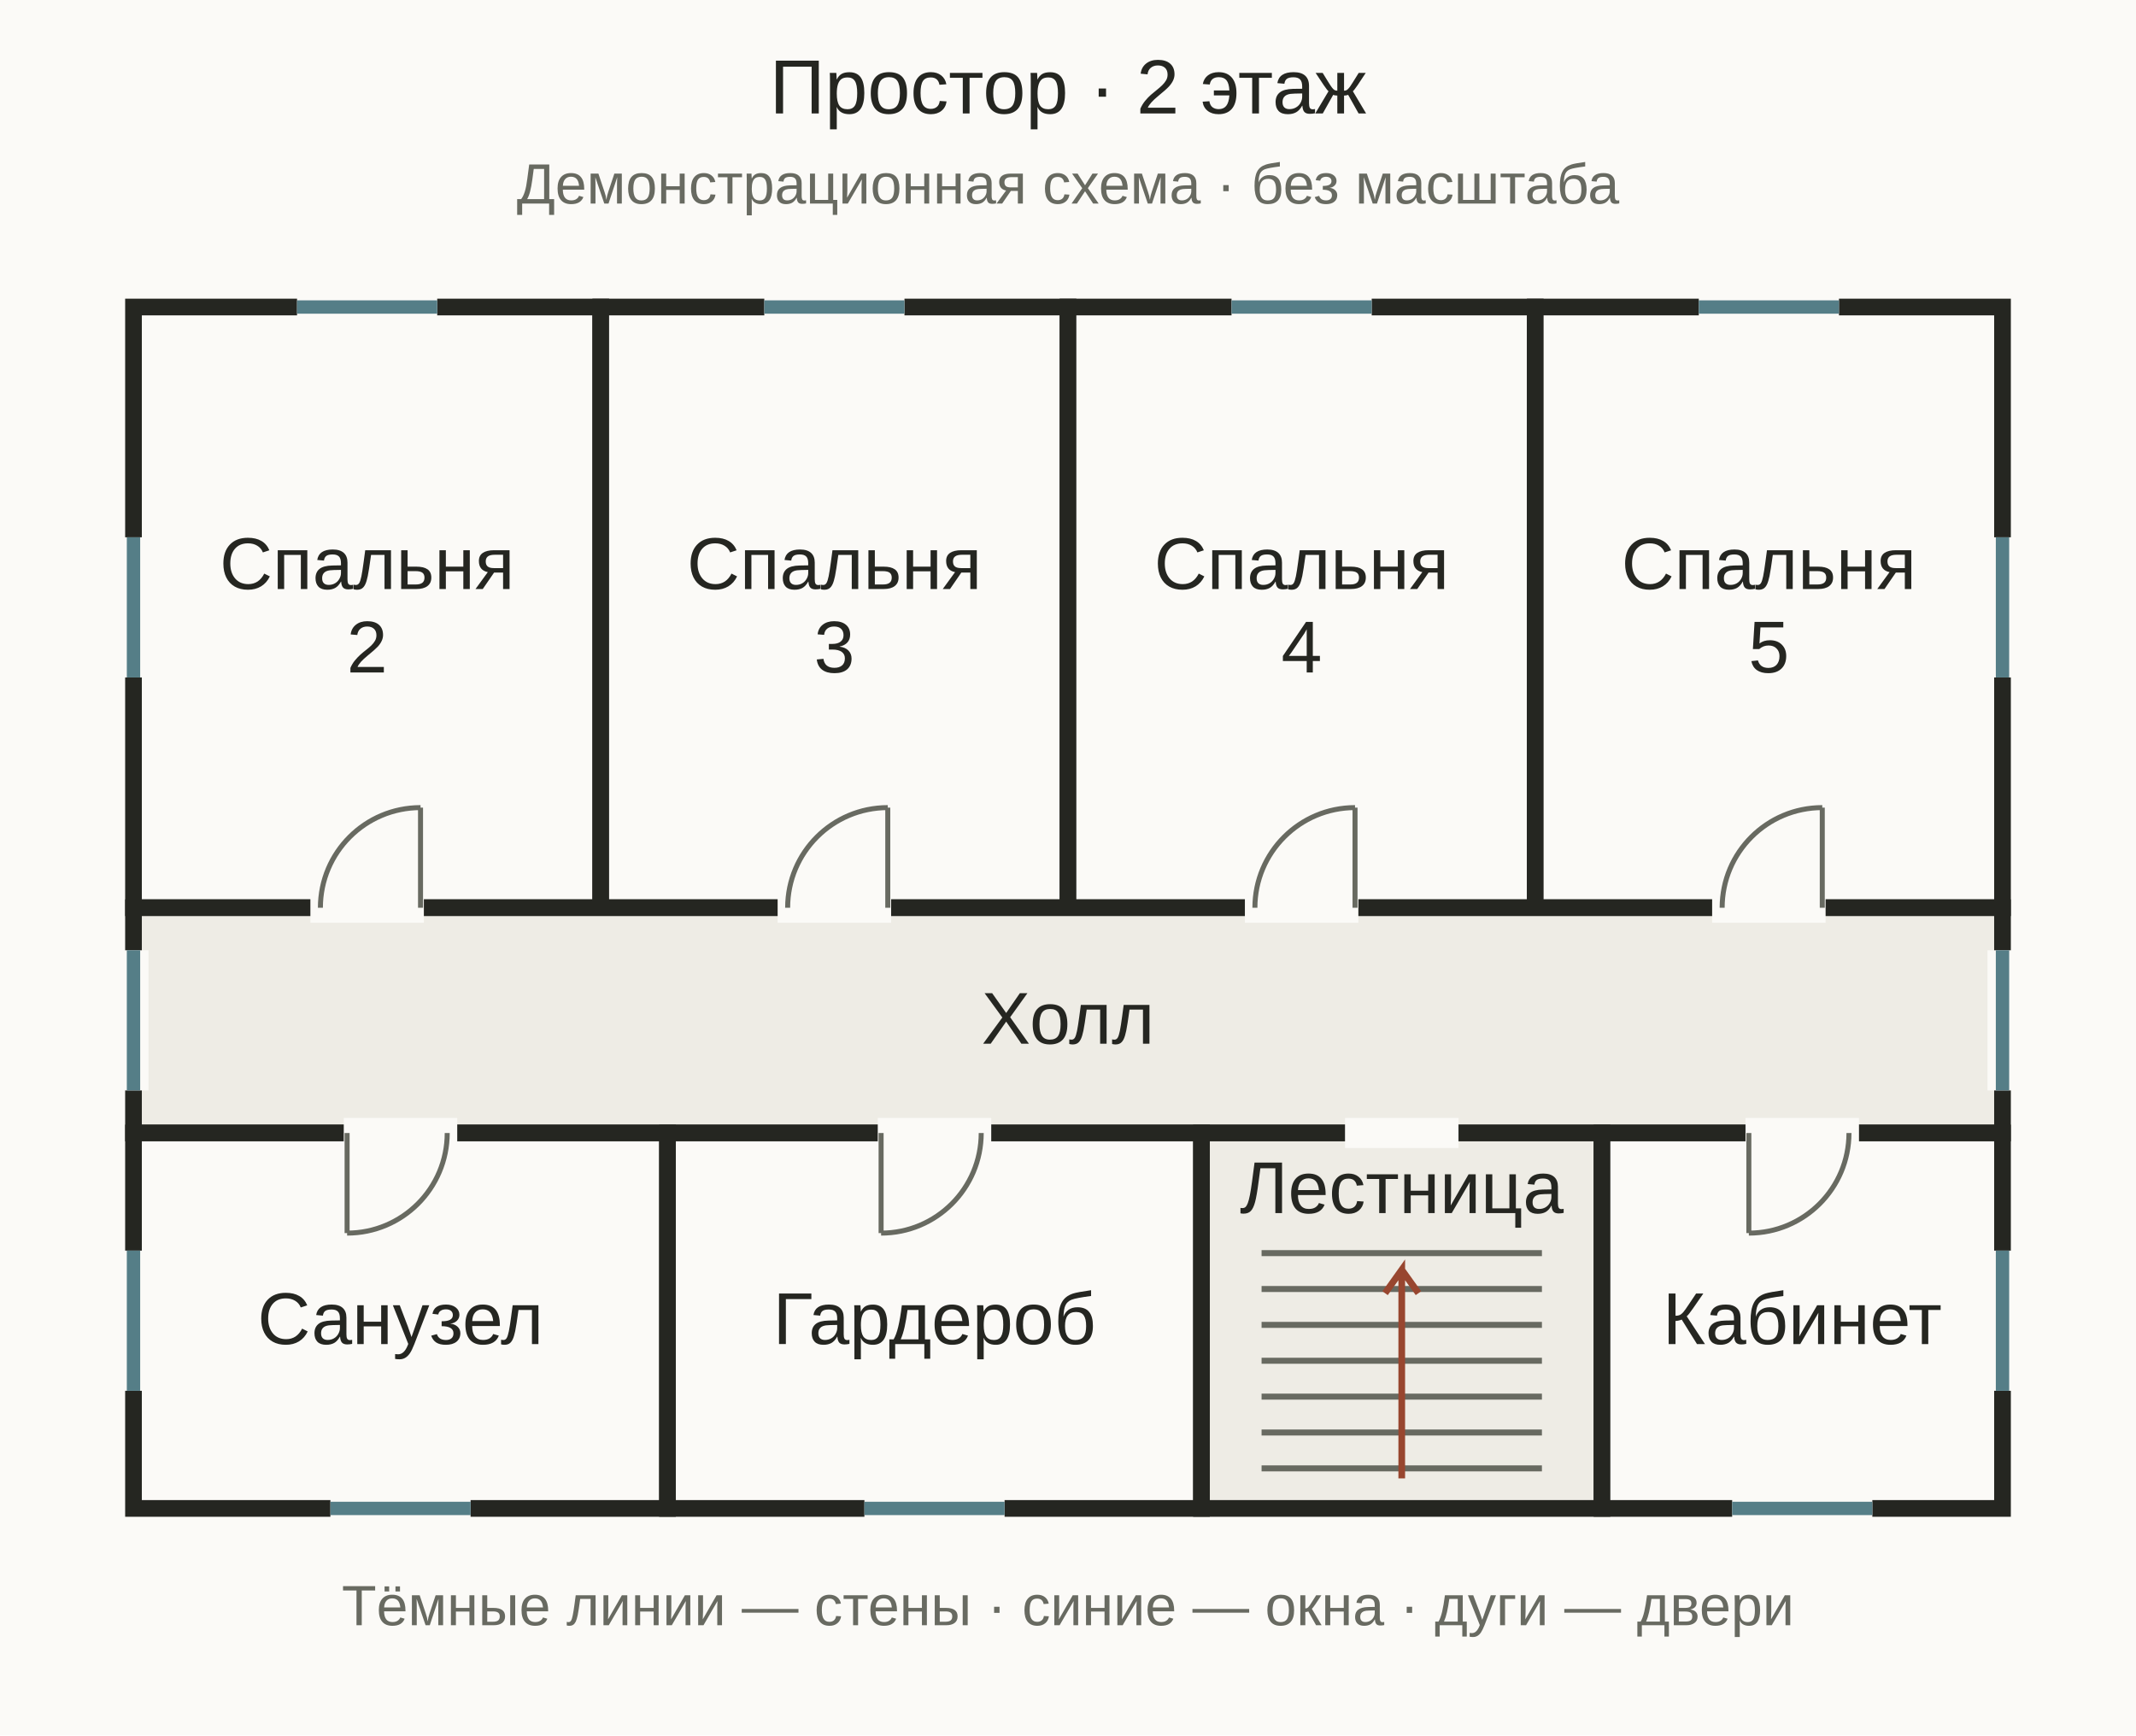
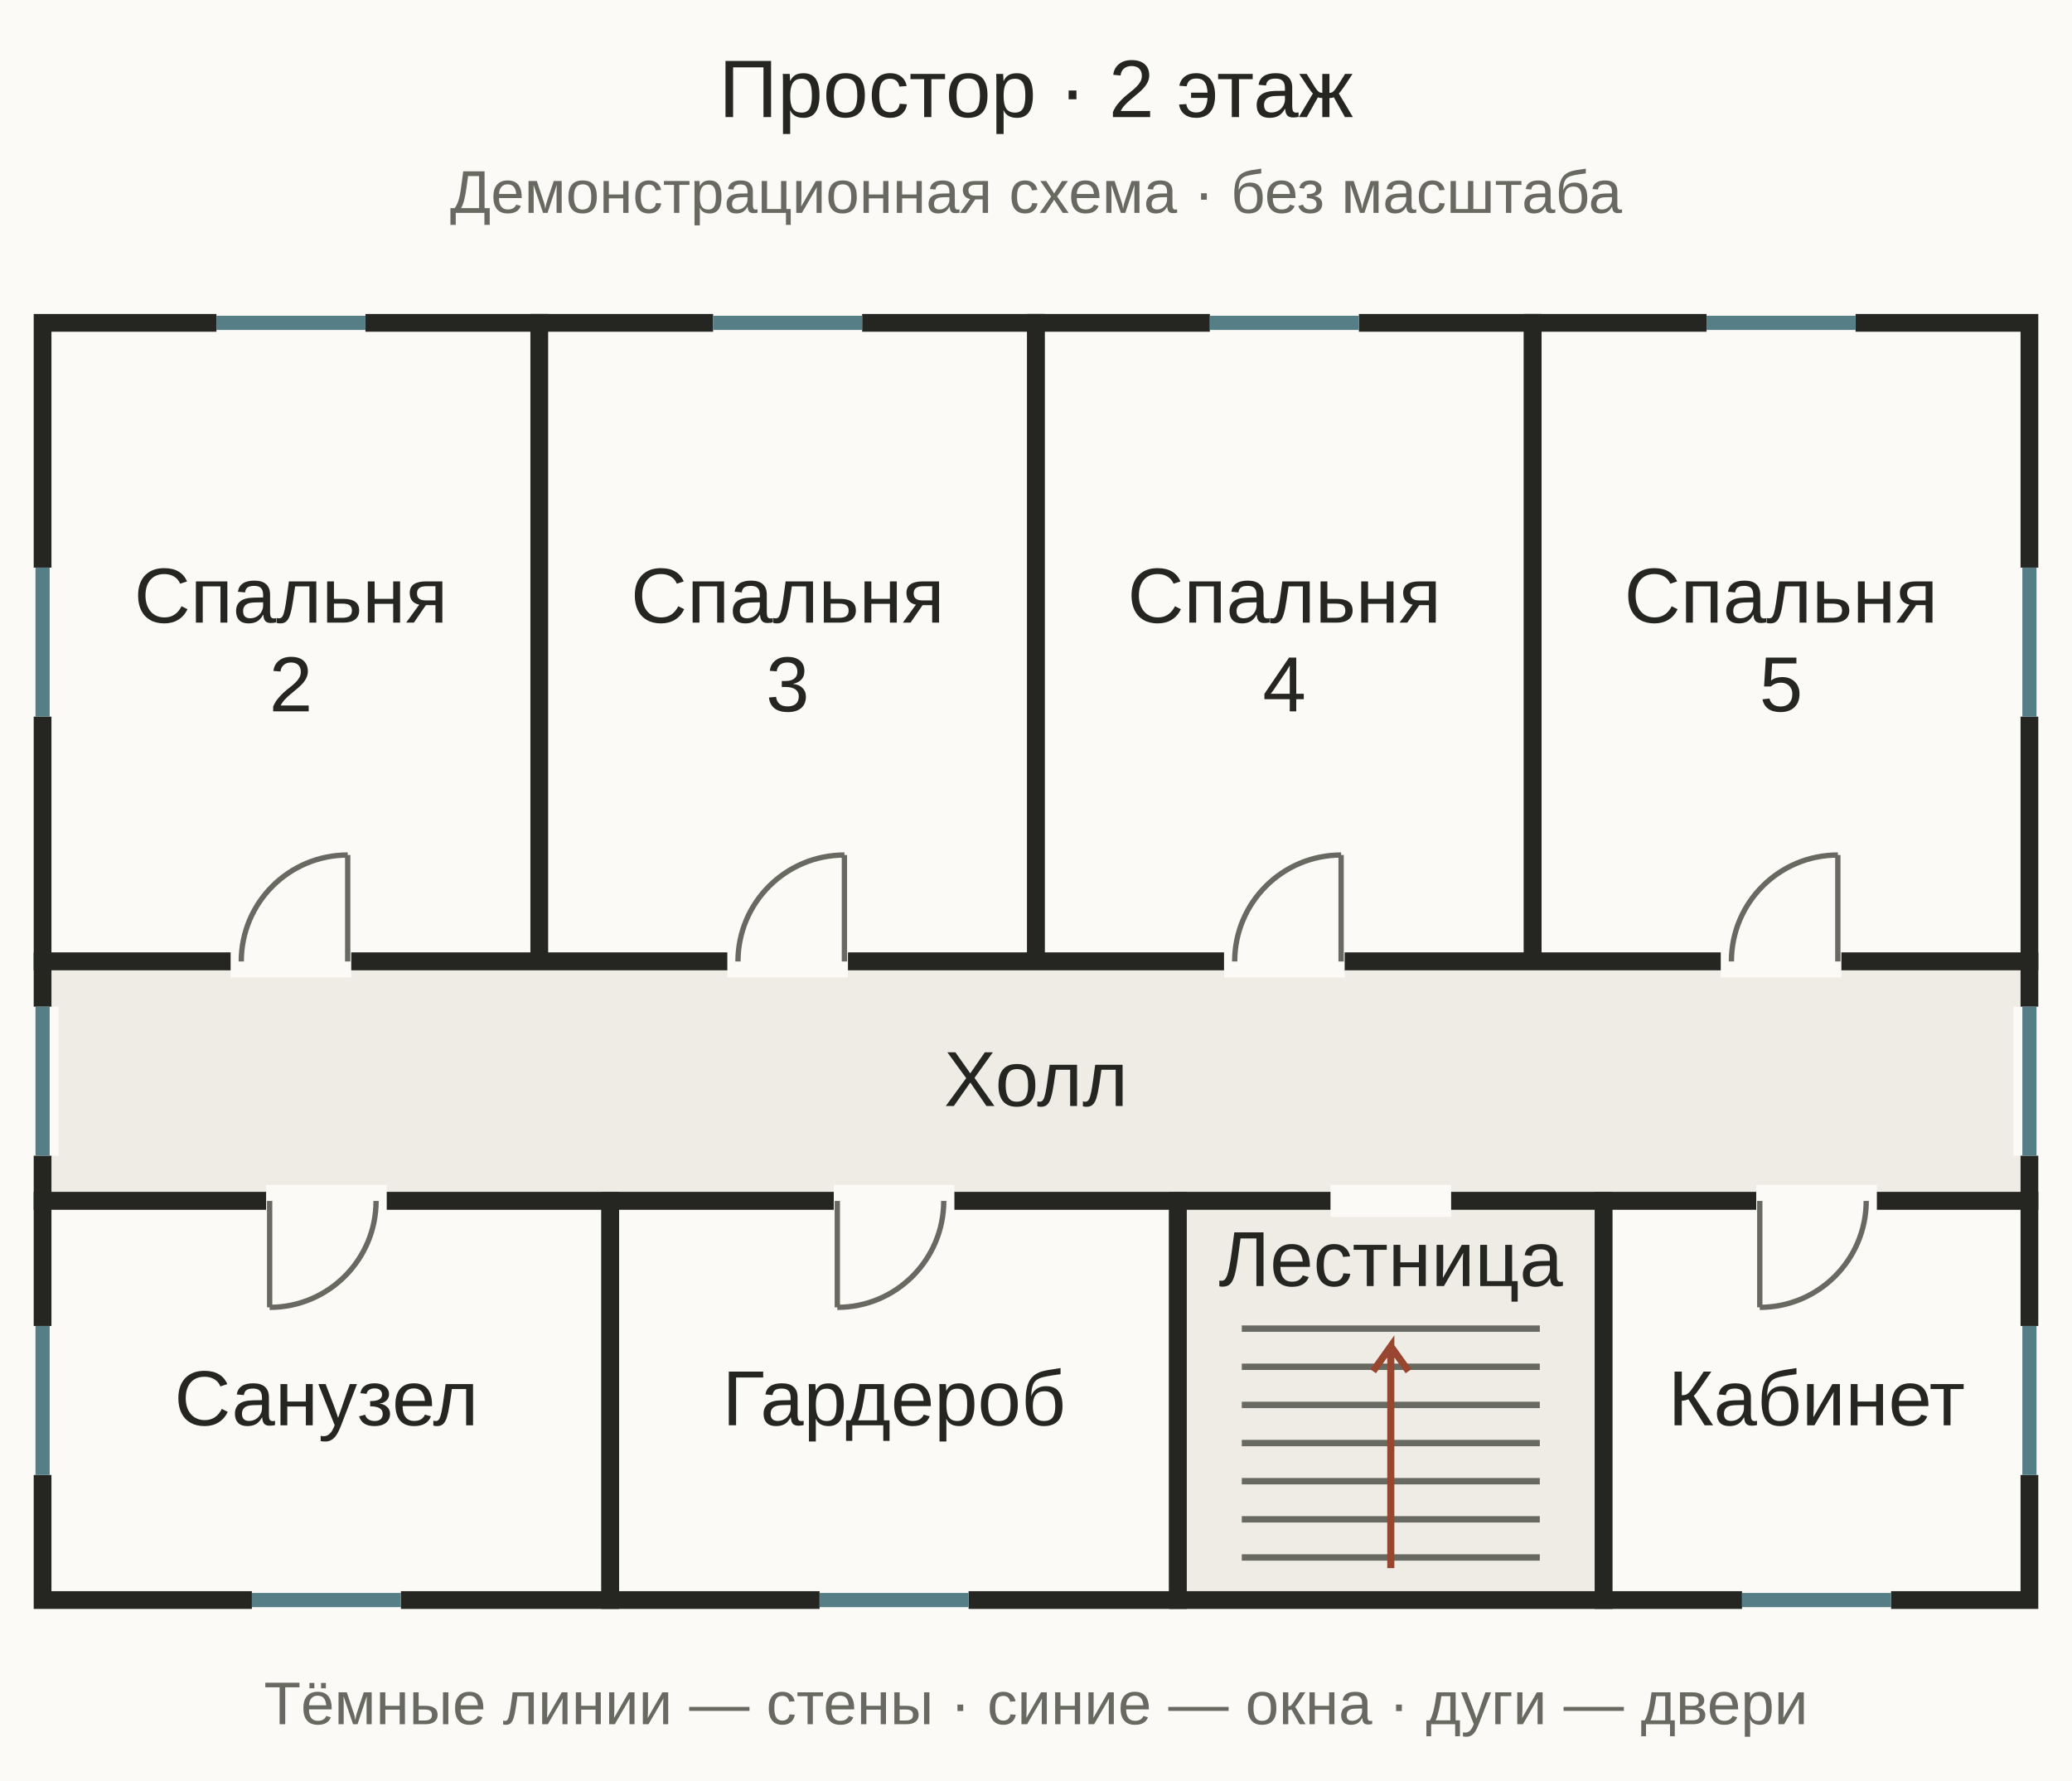
- <svg xmlns="http://www.w3.org/2000/svg" viewBox="0 0 640 520" role="img" aria-labelledby="title desc">
+ <svg xmlns="http://www.w3.org/2000/svg" viewBox="28 1 584 502" role="img" aria-labelledby="title desc">
  <rect width="640" height="520" fill="#fbfaf7" />
  <text x="320" y="34" text-anchor="middle" font-family="Arial,sans-serif" font-size="23" fill="#252621">
    Простор · 2 этаж
  </text>
  <text x="320" y="61" text-anchor="middle" font-family="Arial,sans-serif" font-size="17" fill="#686a61">
    Демонстрационная схема · без масштаба
  </text>
  <rect x="40" y="92" width="140" height="180" fill="#fbfaf7" stroke="#252621" stroke-width="5" />
  <text x="110" y="176.5" text-anchor="middle" font-family="Arial,sans-serif" font-size="22" fill="#252621">
    Спальня
  </text>
  <text x="110" y="201.5" text-anchor="middle" font-family="Arial,sans-serif" font-size="22" fill="#252621">
    2
  </text>
  <rect x="180" y="92" width="140" height="180" fill="#fbfaf7" stroke="#252621" stroke-width="5" />
  <text x="250" y="176.5" text-anchor="middle" font-family="Arial,sans-serif" font-size="22" fill="#252621">
    Спальня
  </text>
  <text x="250" y="201.5" text-anchor="middle" font-family="Arial,sans-serif" font-size="22" fill="#252621">
    3
  </text>
  <rect x="320" y="92" width="140" height="180" fill="#fbfaf7" stroke="#252621" stroke-width="5" />
  <text x="390" y="176.5" text-anchor="middle" font-family="Arial,sans-serif" font-size="22" fill="#252621">
    Спальня
  </text>
  <text x="390" y="201.5" text-anchor="middle" font-family="Arial,sans-serif" font-size="22" fill="#252621">
    4
  </text>
  <rect x="460" y="92" width="140" height="180" fill="#fbfaf7" stroke="#252621" stroke-width="5" />
  <text x="530" y="176.5" text-anchor="middle" font-family="Arial,sans-serif" font-size="22" fill="#252621">
    Спальня
  </text>
  <text x="530" y="201.5" text-anchor="middle" font-family="Arial,sans-serif" font-size="22" fill="#252621">
    5
  </text>
  <rect x="40" y="272" width="560" height="67.5" fill="#eeece5" stroke="#252621" stroke-width="5" />
  <text x="320" y="312.75" text-anchor="middle" font-family="Arial,sans-serif" font-size="22" fill="#252621">
    Холл
  </text>
  <rect x="40" y="339.5" width="160" height="112.5" fill="#fbfaf7" stroke="#252621" stroke-width="5" />
  <text x="120" y="402.75" text-anchor="middle" font-family="Arial,sans-serif" font-size="22" fill="#252621">
    Санузел
  </text>
  <rect x="200" y="339.5" width="160" height="112.5" fill="#fbfaf7" stroke="#252621" stroke-width="5" />
  <text x="280" y="402.75" text-anchor="middle" font-family="Arial,sans-serif" font-size="22" fill="#252621">
    Гардероб
  </text>
  <rect x="360" y="339.5" width="120" height="112.5" fill="#eeece5" stroke="#252621" stroke-width="5" />
  <path d="M 378 375.5 H 462" stroke="#686a61" stroke-width="1.8" />
  <path d="M 378 386.25 H 462" stroke="#686a61" stroke-width="1.8" />
  <path d="M 378 397 H 462" stroke="#686a61" stroke-width="1.8" />
  <path d="M 378 407.75 H 462" stroke="#686a61" stroke-width="1.8" />
  <path d="M 378 418.5 H 462" stroke="#686a61" stroke-width="1.8" />
  <path d="M 378 429.25 H 462" stroke="#686a61" stroke-width="1.8" />
  <path d="M 378 440 H 462" stroke="#686a61" stroke-width="1.8" />
  <path d="M 420 443 V 380.5 l -5 7 m 5 -7 l 5 7" fill="none" stroke="#98462f" stroke-width="2" />
  <text x="420" y="363.5" text-anchor="middle" font-family="Arial,sans-serif" font-size="22" fill="#252621">
    Лестница
  </text>
  <rect x="480" y="339.5" width="120" height="112.5" fill="#fbfaf7" stroke="#252621" stroke-width="5" />
  <text x="540" y="402.75" text-anchor="middle" font-family="Arial,sans-serif" font-size="22" fill="#252621">
    Кабинет
  </text>
  <path data-window="true" d="M 89 92 h 42" stroke="#fbfaf7" stroke-width="9" />
  <path d="M 89 92 h 42" stroke="#557e87" stroke-width="4" />
  <path data-window="true" d="M 40 161 v 42" stroke="#fbfaf7" stroke-width="9" />
  <path d="M 40 161 v 42" stroke="#557e87" stroke-width="4" />
  <path data-window="true" d="M 229 92 h 42" stroke="#fbfaf7" stroke-width="9" />
  <path d="M 229 92 h 42" stroke="#557e87" stroke-width="4" />
  <path data-window="true" d="M 369 92 h 42" stroke="#fbfaf7" stroke-width="9" />
  <path d="M 369 92 h 42" stroke="#557e87" stroke-width="4" />
  <path data-window="true" d="M 509 92 h 42" stroke="#fbfaf7" stroke-width="9" />
  <path d="M 509 92 h 42" stroke="#557e87" stroke-width="4" />
  <path data-window="true" d="M 600 161 v 42" stroke="#fbfaf7" stroke-width="9" />
  <path d="M 600 161 v 42" stroke="#557e87" stroke-width="4" />
  <path data-window="true" d="M 40 284.75 v 42" stroke="#fbfaf7" stroke-width="9" />
  <path d="M 40 284.75 v 42" stroke="#557e87" stroke-width="4" />
  <path data-window="true" d="M 600 284.75 v 42" stroke="#fbfaf7" stroke-width="9" />
  <path d="M 600 284.75 v 42" stroke="#557e87" stroke-width="4" />
  <path data-window="true" d="M 99 452 h 42" stroke="#fbfaf7" stroke-width="9" />
  <path d="M 99 452 h 42" stroke="#557e87" stroke-width="4" />
  <path data-window="true" d="M 40 374.75 v 42" stroke="#fbfaf7" stroke-width="9" />
  <path d="M 40 374.75 v 42" stroke="#557e87" stroke-width="4" />
  <path data-window="true" d="M 259 452 h 42" stroke="#fbfaf7" stroke-width="9" />
  <path d="M 259 452 h 42" stroke="#557e87" stroke-width="4" />
  <path data-window="true" d="M 519 452 h 42" stroke="#fbfaf7" stroke-width="9" />
  <path d="M 519 452 h 42" stroke="#557e87" stroke-width="4" />
  <path data-window="true" d="M 600 374.75 v 42" stroke="#fbfaf7" stroke-width="9" />
  <path d="M 600 374.75 v 42" stroke="#557e87" stroke-width="4" />
  <g data-door="Спальня 2" transform="translate(110 272) rotate(180)">
    <path d="M -17 0 H 17" stroke="#fbfaf7" stroke-width="9" />
    <path d="M -16 0 V 30 M 14 0 A 30 30 0 0 1 -16 30" fill="none" stroke="#686a61" stroke-width="1.5" />
  </g>
  <g data-door="Спальня 3" transform="translate(250 272) rotate(180)">
    <path d="M -17 0 H 17" stroke="#fbfaf7" stroke-width="9" />
    <path d="M -16 0 V 30 M 14 0 A 30 30 0 0 1 -16 30" fill="none" stroke="#686a61" stroke-width="1.5" />
  </g>
  <g data-door="Спальня 4" transform="translate(390 272) rotate(180)">
    <path d="M -17 0 H 17" stroke="#fbfaf7" stroke-width="9" />
    <path d="M -16 0 V 30 M 14 0 A 30 30 0 0 1 -16 30" fill="none" stroke="#686a61" stroke-width="1.5" />
  </g>
  <g data-door="Спальня 5" transform="translate(530 272) rotate(180)">
    <path d="M -17 0 H 17" stroke="#fbfaf7" stroke-width="9" />
    <path d="M -16 0 V 30 M 14 0 A 30 30 0 0 1 -16 30" fill="none" stroke="#686a61" stroke-width="1.5" />
  </g>
  <g data-door="Санузел" transform="translate(120 339.5) rotate(0)">
    <path d="M -17 0 H 17" stroke="#fbfaf7" stroke-width="9" />
    <path d="M -16 0 V 30 M 14 0 A 30 30 0 0 1 -16 30" fill="none" stroke="#686a61" stroke-width="1.5" />
  </g>
  <g data-door="Гардероб" transform="translate(280 339.5) rotate(0)">
    <path d="M -17 0 H 17" stroke="#fbfaf7" stroke-width="9" />
    <path d="M -16 0 V 30 M 14 0 A 30 30 0 0 1 -16 30" fill="none" stroke="#686a61" stroke-width="1.5" />
  </g>
  <path data-door="Лестница" d="M 403 339.5 h 34" stroke="#fbfaf7" stroke-width="9" />
  <g data-door="Кабинет" transform="translate(540 339.5) rotate(0)">
    <path d="M -17 0 H 17" stroke="#fbfaf7" stroke-width="9" />
    <path d="M -16 0 V 30 M 14 0 A 30 30 0 0 1 -16 30" fill="none" stroke="#686a61" stroke-width="1.5" />
  </g>
  <text x="320" y="487" text-anchor="middle" font-family="Arial,sans-serif" font-size="17" fill="#686a61">
    Тёмные линии — стены · синие — окна · дуги — двери
  </text>
</svg>
